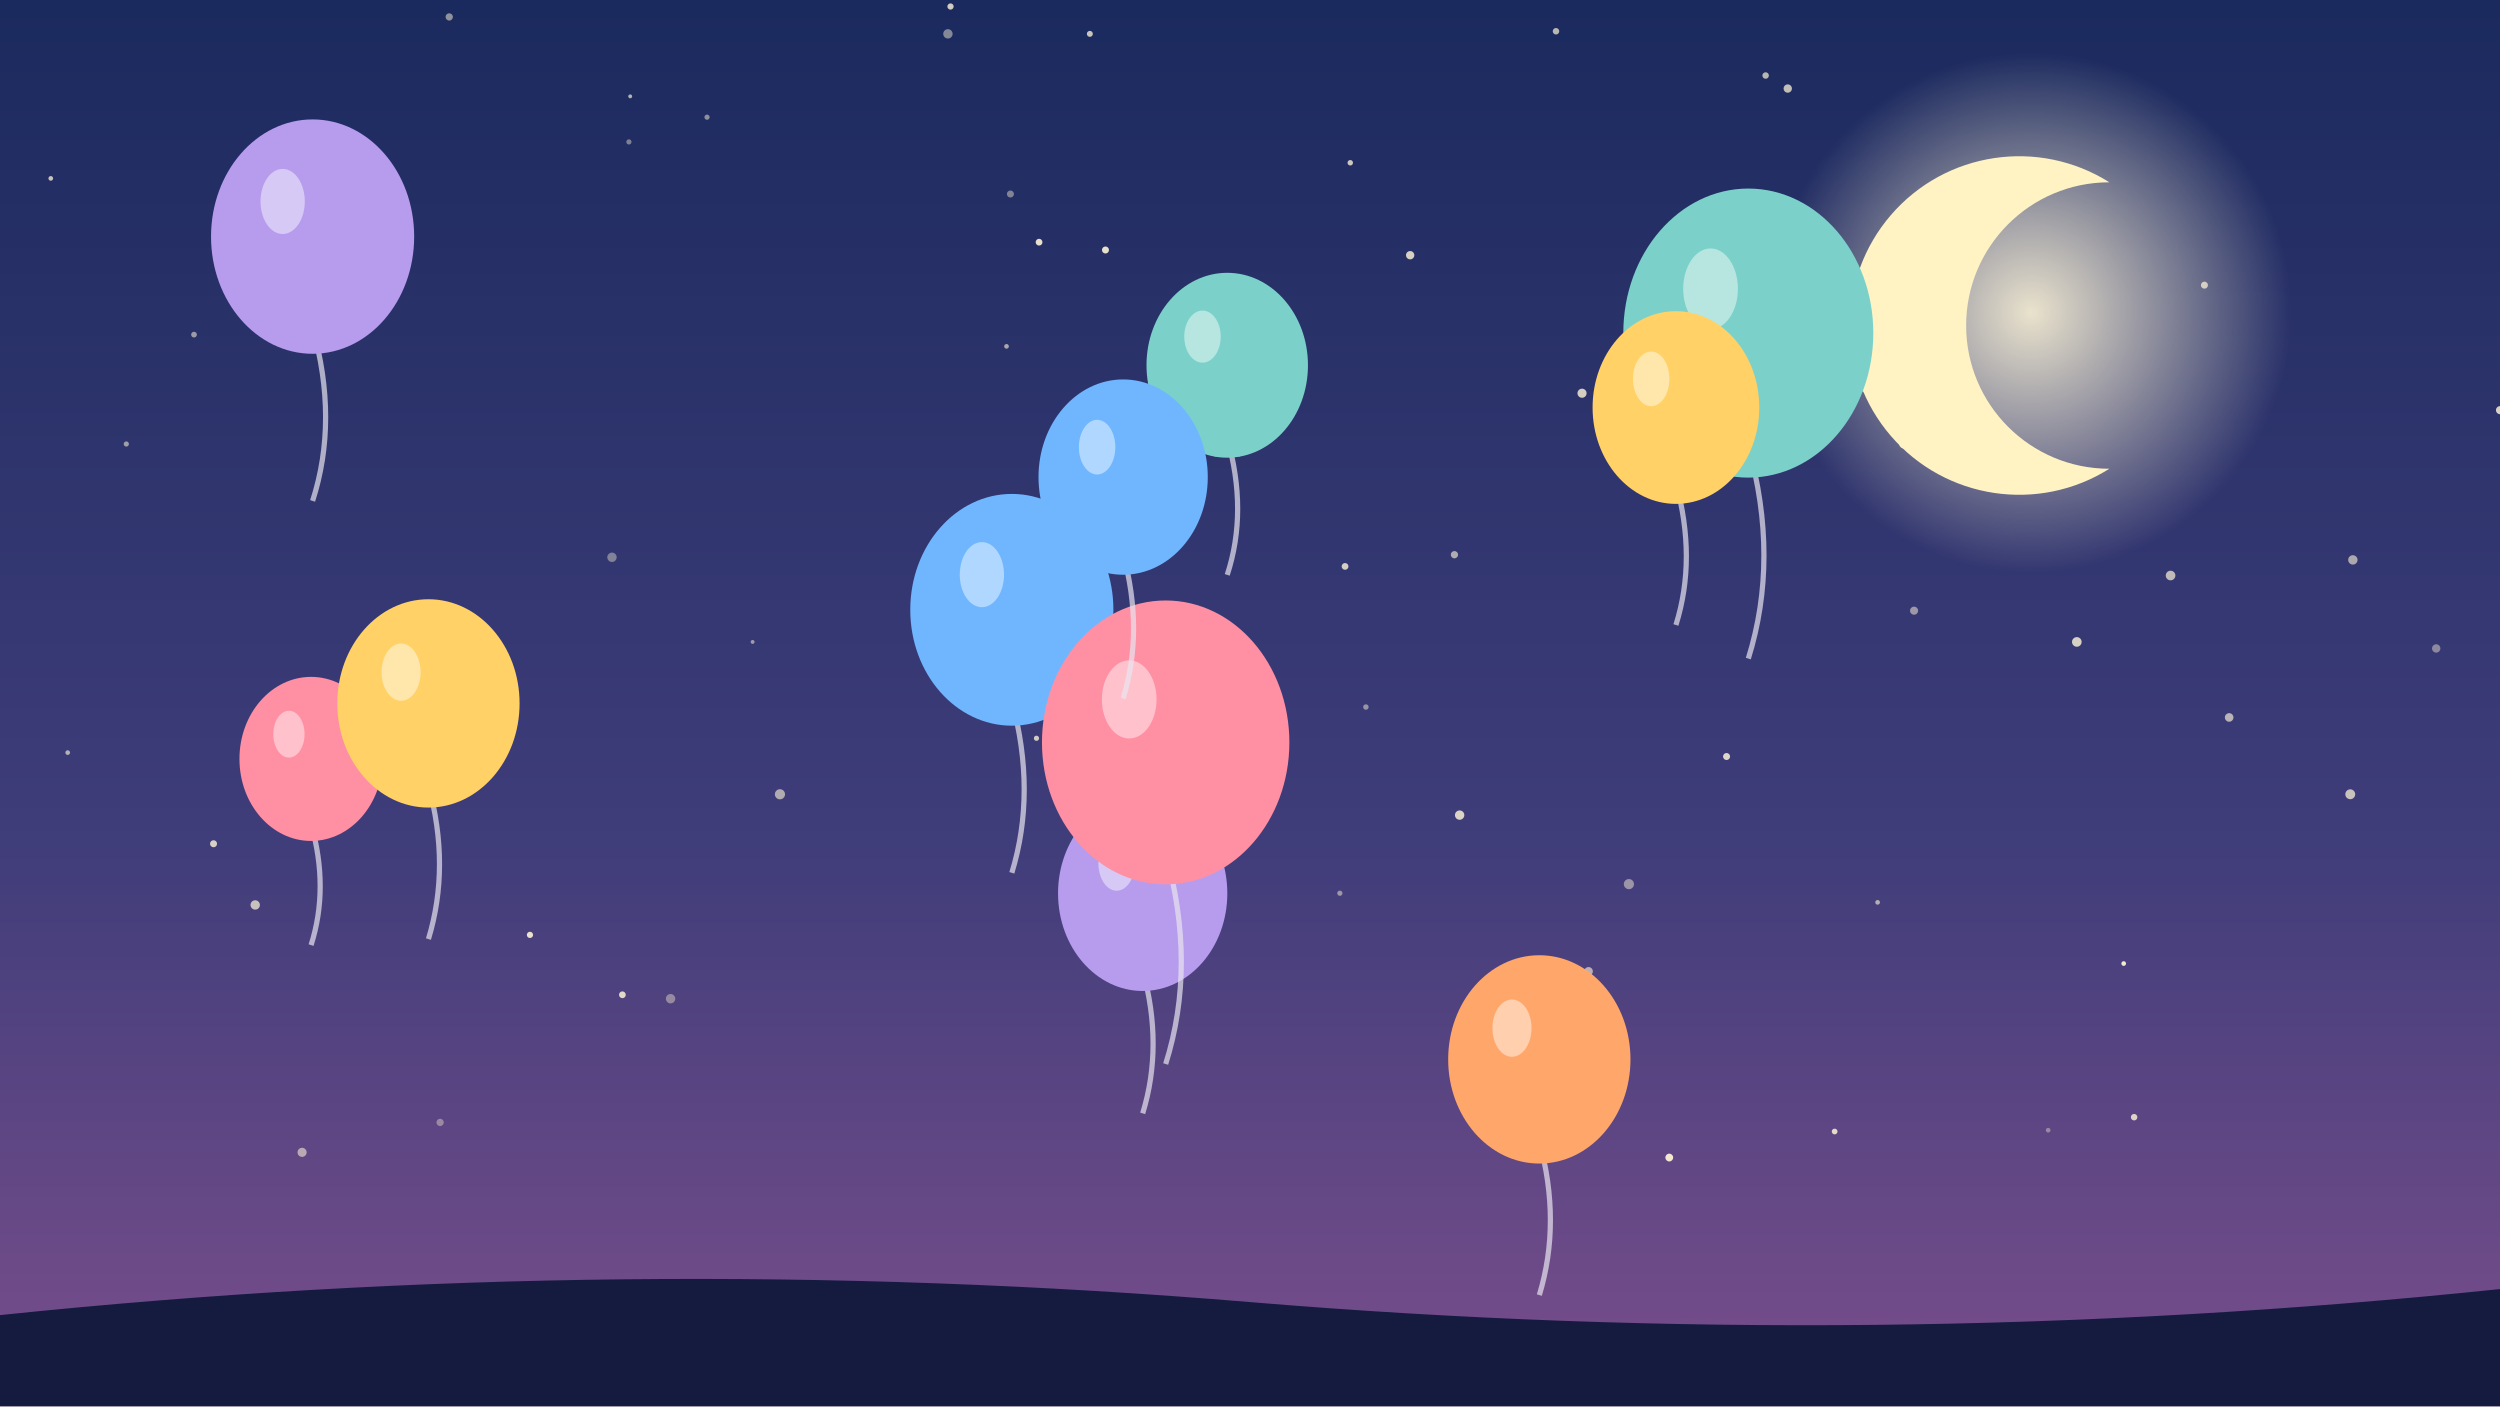
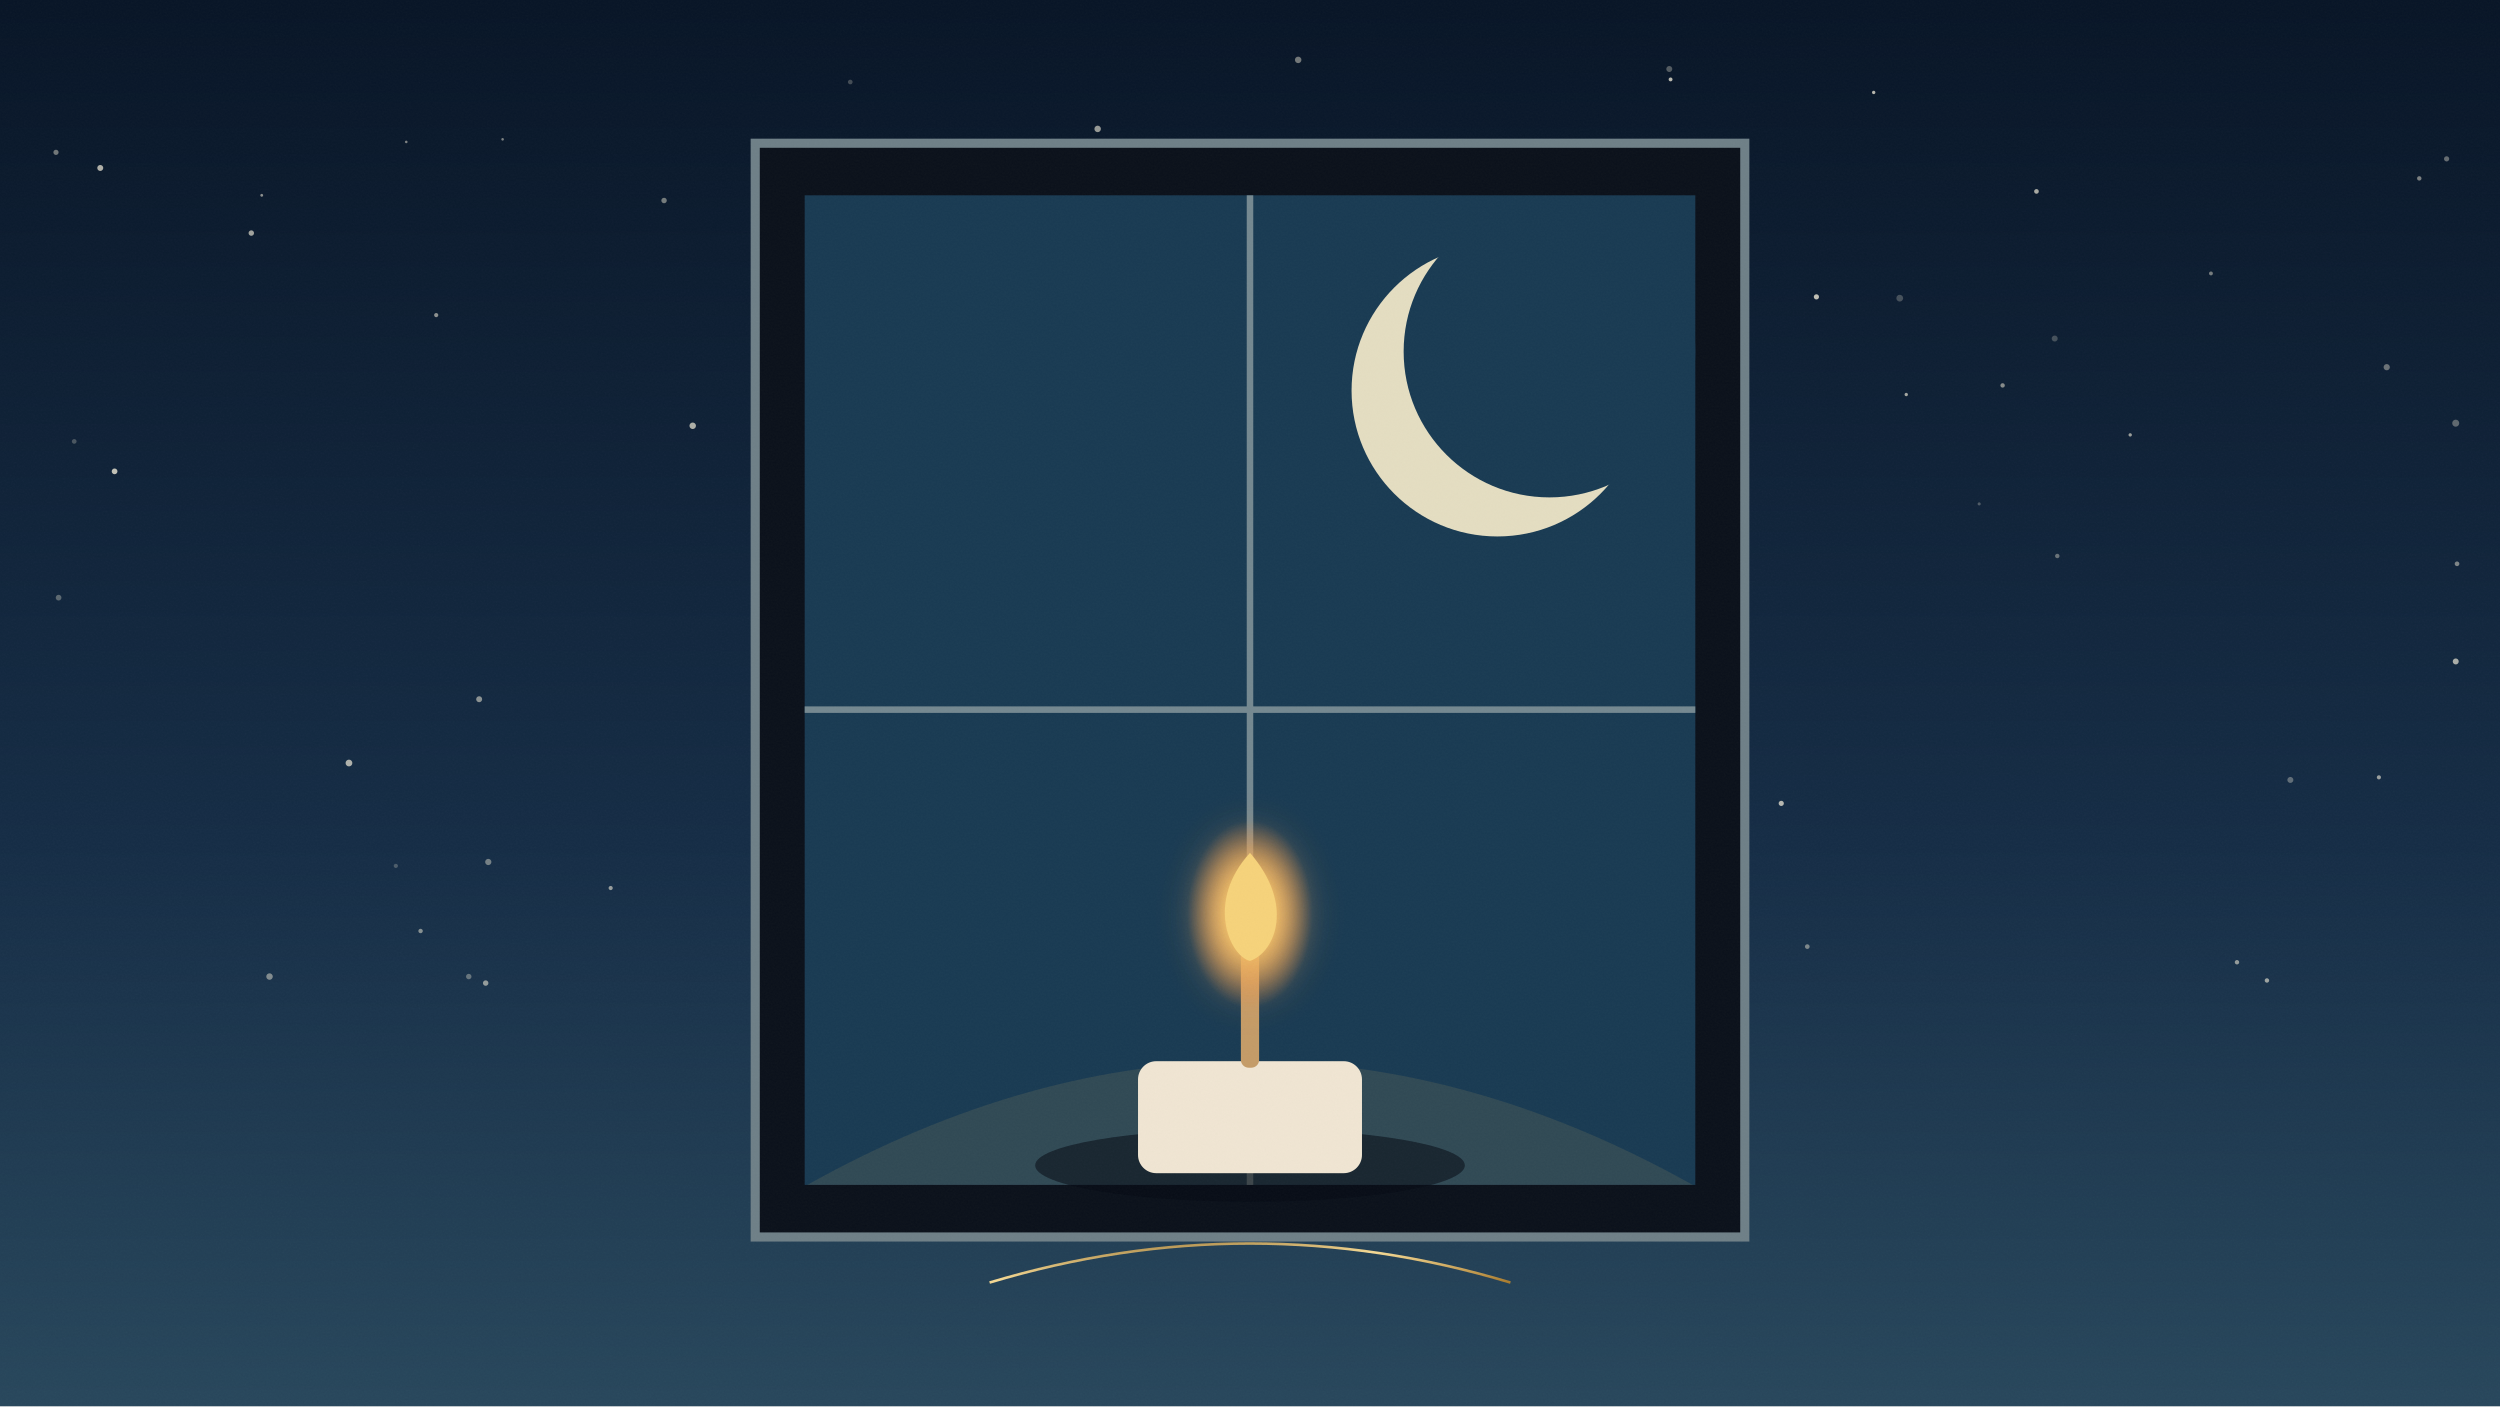
<svg xmlns="http://www.w3.org/2000/svg" viewBox="0 0 1920 1080">
  <defs>
-     <linearGradient id="night1" x1="0" y1="0" x2="0" y2="1">
-       <stop offset="0" stop-color="#1B2A5E" />
-       <stop offset="0.6" stop-color="#3F3D7A" />
-       <stop offset="1" stop-color="#7A4E8C" />
+     <filter id="grain" x="-10%" y="-10%" width="120%" height="120%">
+       <feTurbulence type="fractalNoise" baseFrequency=".72" numOctaves="3" seed="12" />
+       <feColorMatrix type="saturate" values="0" />
+     </filter>
+     <filter id="soft" x="-80%" y="-80%" width="260%" height="260%">
+       <feGaussianBlur stdDeviation="28" />
+     </filter>
+     <filter id="glow" x="-120%" y="-120%" width="340%" height="340%">
+       <feGaussianBlur stdDeviation="13" result="b" />
+       <feMerge>
+         <feMergeNode in="b" />
+         <feMergeNode in="SourceGraphic" />
+       </feMerge>
+     </filter>
+     <linearGradient id="gold" x1="0" y1="0" x2="1" y2="1">
+       <stop offset="0" stop-color="#8D6828" />
+       <stop offset=".48" stop-color="#F5D994" />
+       <stop offset="1" stop-color="#A97B2D" />
    </linearGradient>
-     <radialGradient id="moong">
-       <stop offset="0" stop-color="#FFF6D8" stop-opacity="0.9" />
-       <stop offset="1" stop-color="#FFF6D8" stop-opacity="0" />
+     <linearGradient id="bNight" x1="0" y1="0" x2="0" y2="1">
+       <stop stop-color="#071426" />
+       <stop offset=".6" stop-color="#142C45" />
+       <stop offset="1" stop-color="#27465B" />
+     </linearGradient>
+     <radialGradient id="flame">
+       <stop stop-color="#FFF7CF" />
+       <stop offset=".3" stop-color="#F4C66C" />
+       <stop offset="1" stop-color="#E38945" stop-opacity="0" />
    </radialGradient>
  </defs>
-   <rect width="1920" height="1080" fill="url(#night1)" />
-   <circle cx="1275" cy="297" r="2.3" fill="#FFF6D8" opacity="0.86" />
-   <circle cx="1382" cy="270" r="2.3" fill="#FFF6D8" opacity="0.60" />
-   <circle cx="773" cy="266" r="1.8" fill="#FFF6D8" opacity="0.60" />
-   <circle cx="1805" cy="610" r="3.8" fill="#FFF6D8" opacity="0.72" />
-   <circle cx="578" cy="493" r="1.5" fill="#FFF6D8" opacity="0.52" />
-   <circle cx="825" cy="522" r="3.1" fill="#FFF6D8" opacity="0.63" />
-   <circle cx="849" cy="192" r="2.7" fill="#FFF6D8" opacity="0.89" />
-   <circle cx="1528" cy="153" r="1.7" fill="#FFF6D8" opacity="0.66" />
-   <circle cx="1215" cy="302" r="3.5" fill="#FFF6D8" opacity="0.80" />
-   <circle cx="1292" cy="202" r="2.0" fill="#FFF6D8" opacity="0.36" />
-   <circle cx="470" cy="428" r="3.6" fill="#FFF6D8" opacity="0.39" />
-   <circle cx="796" cy="567" r="2.0" fill="#FFF6D8" opacity="0.77" />
-   <circle cx="949" cy="220" r="3.1" fill="#FFF6D8" opacity="0.35" />
-   <circle cx="1442" cy="693" r="1.8" fill="#FFF6D8" opacity="0.61" />
-   <circle cx="338" cy="862" r="2.8" fill="#FFF6D8" opacity="0.38" />
-   <circle cx="478" cy="764" r="2.6" fill="#FFF6D8" opacity="0.83" />
-   <circle cx="1282" cy="889" r="3.0" fill="#FFF6D8" opacity="0.92" />
-   <circle cx="1712" cy="551" r="3.3" fill="#FFF6D8" opacity="0.65" />
-   <circle cx="1595" cy="493" r="3.7" fill="#FFF6D8" opacity="0.80" />
-   <circle cx="911" cy="233" r="2.1" fill="#FFF6D8" opacity="0.73" />
-   <circle cx="1470" cy="469" r="3.1" fill="#FFF6D8" opacity="0.51" />
-   <circle cx="149" cy="257" r="2.2" fill="#FFF6D8" opacity="0.54" />
-   <circle cx="1037" cy="125" r="2.1" fill="#FFF6D8" opacity="0.77" />
-   <circle cx="1356" cy="58" r="2.5" fill="#FFF6D8" opacity="0.68" />
-   <circle cx="798" cy="186" r="2.6" fill="#FFF6D8" opacity="0.89" />
-   <circle cx="1121" cy="626" r="3.6" fill="#FFF6D8" opacity="0.81" />
-   <circle cx="730" cy="5" r="2.4" fill="#FFF6D8" opacity="0.80" />
-   <circle cx="1639" cy="858" r="2.5" fill="#FFF6D8" opacity="0.80" />
-   <circle cx="1049" cy="543" r="2.1" fill="#FFF6D8" opacity="0.48" />
-   <circle cx="837" cy="26" r="2.3" fill="#FFF6D8" opacity="0.76" />
-   <circle cx="776" cy="149" r="2.7" fill="#FFF6D8" opacity="0.43" />
-   <circle cx="1195" cy="24" r="2.5" fill="#FFF6D8" opacity="0.69" />
-   <circle cx="52" cy="578" r="1.8" fill="#FFF6D8" opacity="0.63" />
-   <circle cx="97" cy="341" r="2.0" fill="#FFF6D8" opacity="0.55" />
-   <circle cx="1462" cy="341" r="3.4" fill="#FFF6D8" opacity="0.85" />
-   <circle cx="484" cy="74" r="1.5" fill="#FFF6D8" opacity="0.67" />
-   <circle cx="1920" cy="315" r="3.1" fill="#FFF6D8" opacity="0.82" />
-   <circle cx="1251" cy="679" r="3.9" fill="#FFF6D8" opacity="0.47" />
-   <circle cx="39" cy="137" r="1.8" fill="#FFF6D8" opacity="0.75" />
-   <circle cx="1083" cy="196" r="3.2" fill="#FFF6D8" opacity="0.81" />
-   <circle cx="322" cy="547" r="3.4" fill="#FFF6D8" opacity="0.42" />
-   <circle cx="1573" cy="868" r="1.8" fill="#FFF6D8" opacity="0.37" />
-   <circle cx="599" cy="610" r="3.9" fill="#FFF6D8" opacity="0.59" />
-   <circle cx="1373" cy="68" r="3.2" fill="#FFF6D8" opacity="0.73" />
-   <circle cx="196" cy="695" r="3.6" fill="#FFF6D8" opacity="0.71" />
-   <circle cx="232" cy="885" r="3.5" fill="#FFF6D8" opacity="0.56" />
-   <circle cx="822" cy="334" r="2.8" fill="#FFF6D8" opacity="0.55" />
-   <circle cx="1631" cy="740" r="1.8" fill="#FFF6D8" opacity="0.93" />
-   <circle cx="1220" cy="746" r="3.3" fill="#FFF6D8" opacity="0.61" />
-   <circle cx="1409" cy="869" r="2.2" fill="#FFF6D8" opacity="0.83" />
-   <circle cx="1033" cy="435" r="2.6" fill="#FFF6D8" opacity="0.79" />
-   <circle cx="515" cy="767" r="3.6" fill="#FFF6D8" opacity="0.40" />
-   <circle cx="1693" cy="219" r="2.7" fill="#FFF6D8" opacity="0.72" />
-   <circle cx="728" cy="26" r="3.6" fill="#FFF6D8" opacity="0.46" />
-   <circle cx="407" cy="718" r="2.4" fill="#FFF6D8" opacity="0.88" />
-   <circle cx="1346" cy="249" r="1.5" fill="#FFF6D8" opacity="0.92" />
-   <circle cx="164" cy="648" r="2.7" fill="#FFF6D8" opacity="0.80" />
-   <circle cx="1326" cy="581" r="2.7" fill="#FFF6D8" opacity="0.83" />
-   <circle cx="179" cy="199" r="3.2" fill="#FFF6D8" opacity="0.53" />
-   <circle cx="1117" cy="426" r="2.8" fill="#FFF6D8" opacity="0.61" />
-   <circle cx="1432" cy="298" r="3.3" fill="#FFF6D8" opacity="0.51" />
-   <circle cx="483" cy="109" r="2.0" fill="#FFF6D8" opacity="0.42" />
-   <circle cx="1029" cy="686" r="2.0" fill="#FFF6D8" opacity="0.48" />
-   <circle cx="930" cy="652" r="3.9" fill="#FFF6D8" opacity="0.66" />
-   <circle cx="543" cy="90" r="2.0" fill="#FFF6D8" opacity="0.49" />
-   <circle cx="345" cy="13" r="2.8" fill="#FFF6D8" opacity="0.51" />
-   <circle cx="1871" cy="498" r="3.2" fill="#FFF6D8" opacity="0.43" />
-   <circle cx="1667" cy="442" r="3.7" fill="#FFF6D8" opacity="0.69" />
-   <circle cx="901" cy="396" r="2.0" fill="#FFF6D8" opacity="0.38" />
-   <circle cx="1807" cy="430" r="3.6" fill="#FFF6D8" opacity="0.59" />
-   <circle cx="1560" cy="240" r="200" fill="url(#moong)" />
-   <path d="M1620,140 A130,130 0 1,0 1620,360 A105,105 0 1,1 1620,140 Z" fill="#FFF3C4" />
-   <g transform="translate(238.8986,582.8453)">
-     <path d="M0,50 Q14,99 0,143" stroke="#E8E4F0" stroke-width="4" fill="none" opacity="0.7" />
-     <ellipse rx="55" ry="63" fill="#FF8FA3" />
-     <ellipse cx="-17" cy="-19" rx="12" ry="18" fill="#FFFFFF" opacity="0.45" />
-     <path d="M-9,62 L0,47 L9,62 Z" fill="#FF8FA3" />
+   <rect width="1920" height="1080" fill="url(#bNight)" />
+   <circle cx="386" cy="107" r="1.0" fill="#E9E4D2" opacity="0.51" />
+   <circle cx="88" cy="362" r="2.2" fill="#E9E4D2" opacity="0.82" />
+   <circle cx="1233" cy="120" r="0.9" fill="#E9E4D2" opacity="0.42" />
+   <circle cx="1283" cy="61" r="1.5" fill="#E9E4D2" opacity="0.79" />
+   <circle cx="1068" cy="169" r="2.0" fill="#E9E4D2" opacity="0.36" />
+   <circle cx="1698" cy="210" r="1.5" fill="#E9E4D2" opacity="0.48" />
+   <circle cx="1368" cy="617" r="2.0" fill="#E9E4D2" opacity="0.76" />
+   <circle cx="268" cy="586" r="2.6" fill="#E9E4D2" opacity="0.73" />
+   <circle cx="1833" cy="282" r="2.4" fill="#E9E4D2" opacity="0.42" />
+   <circle cx="1054" cy="566" r="1.7" fill="#E9E4D2" opacity="0.28" />
+   <circle cx="1887" cy="433" r="1.8" fill="#E9E4D2" opacity="0.50" />
+   <circle cx="747" cy="124" r="0.9" fill="#E9E4D2" opacity="0.50" />
+   <circle cx="193" cy="179" r="2.1" fill="#E9E4D2" opacity="0.67" />
+   <circle cx="653" cy="63" r="1.8" fill="#E9E4D2" opacity="0.26" />
+   <circle cx="304" cy="665" r="1.6" fill="#E9E4D2" opacity="0.26" />
+   <circle cx="360" cy="750" r="2.1" fill="#E9E4D2" opacity="0.37" />
+   <circle cx="1395" cy="228" r="2.0" fill="#E9E4D2" opacity="0.81" />
+   <circle cx="469" cy="682" r="1.6" fill="#E9E4D2" opacity="0.61" />
+   <circle cx="1538" cy="296" r="1.7" fill="#E9E4D2" opacity="0.55" />
+   <circle cx="375" cy="662" r="2.4" fill="#E9E4D2" opacity="0.45" />
+   <circle cx="45" cy="459" r="2.2" fill="#E9E4D2" opacity="0.35" />
+   <circle cx="77" cy="129" r="2.3" fill="#E9E4D2" opacity="0.74" />
+   <circle cx="674" cy="688" r="2.7" fill="#E9E4D2" opacity="0.29" />
+   <circle cx="1718" cy="739" r="1.7" fill="#E9E4D2" opacity="0.59" />
+   <circle cx="1113" cy="242" r="1.3" fill="#E9E4D2" opacity="0.33" />
+   <circle cx="810" cy="578" r="1.4" fill="#E9E4D2" opacity="0.67" />
+   <circle cx="57" cy="339" r="1.8" fill="#E9E4D2" opacity="0.27" />
+   <circle cx="373" cy="755" r="2.1" fill="#E9E4D2" opacity="0.59" />
+   <circle cx="622" cy="637" r="1.0" fill="#E9E4D2" opacity="0.52" />
+   <circle cx="1080" cy="478" r="0.9" fill="#E9E4D2" opacity="0.51" />
+   <circle cx="1459" cy="229" r="2.6" fill="#E9E4D2" opacity="0.26" />
+   <circle cx="335" cy="242" r="1.6" fill="#E9E4D2" opacity="0.58" />
+   <circle cx="1858" cy="137" r="1.7" fill="#E9E4D2" opacity="0.50" />
+   <circle cx="207" cy="750" r="2.5" fill="#E9E4D2" opacity="0.50" />
+   <circle cx="1886" cy="325" r="2.7" fill="#E9E4D2" opacity="0.37" />
+   <circle cx="368" cy="537" r="2.3" fill="#E9E4D2" opacity="0.56" />
+   <circle cx="1759" cy="599" r="2.3" fill="#E9E4D2" opacity="0.36" />
+   <circle cx="843" cy="99" r="2.5" fill="#E9E4D2" opacity="0.63" />
+   <circle cx="997" cy="46" r="2.5" fill="#E9E4D2" opacity="0.47" />
+   <circle cx="43" cy="117" r="2.0" fill="#E9E4D2" opacity="0.46" />
+   <circle cx="323" cy="715" r="1.7" fill="#E9E4D2" opacity="0.53" />
+   <circle cx="637" cy="521" r="1.4" fill="#E9E4D2" opacity="0.78" />
+   <circle cx="1827" cy="597" r="1.6" fill="#E9E4D2" opacity="0.63" />
+   <circle cx="1065" cy="430" r="0.9" fill="#E9E4D2" opacity="0.68" />
+   <circle cx="622" cy="409" r="1.7" fill="#E9E4D2" opacity="0.46" />
+   <circle cx="1580" cy="427" r="1.7" fill="#E9E4D2" opacity="0.41" />
+   <circle cx="1282" cy="53" r="2.3" fill="#E9E4D2" opacity="0.33" />
+   <circle cx="588" cy="419" r="1.2" fill="#E9E4D2" opacity="0.44" />
+   <circle cx="1388" cy="727" r="1.8" fill="#E9E4D2" opacity="0.48" />
+   <circle cx="719" cy="486" r="2.8" fill="#E9E4D2" opacity="0.46" />
+   <circle cx="1294" cy="126" r="0.9" fill="#E9E4D2" opacity="0.57" />
+   <circle cx="977" cy="366" r="2.4" fill="#E9E4D2" opacity="0.71" />
+   <circle cx="1578" cy="260" r="2.3" fill="#E9E4D2" opacity="0.26" />
+   <circle cx="1520" cy="387" r="1.2" fill="#E9E4D2" opacity="0.29" />
+   <circle cx="1105" cy="120" r="1.4" fill="#E9E4D2" opacity="0.55" />
+   <circle cx="718" cy="332" r="2.7" fill="#E9E4D2" opacity="0.35" />
+   <circle cx="1059" cy="290" r="1.0" fill="#E9E4D2" opacity="0.29" />
+   <circle cx="695" cy="231" r="1.0" fill="#E9E4D2" opacity="0.35" />
+   <circle cx="1564" cy="147" r="1.8" fill="#E9E4D2" opacity="0.71" />
+   <circle cx="1092" cy="719" r="1.8" fill="#E9E4D2" opacity="0.43" />
+   <circle cx="1741" cy="753" r="1.7" fill="#E9E4D2" opacity="0.64" />
+   <circle cx="532" cy="327" r="2.5" fill="#E9E4D2" opacity="0.72" />
+   <circle cx="1464" cy="303" r="1.3" fill="#E9E4D2" opacity="0.69" />
+   <circle cx="1886" cy="508" r="2.3" fill="#E9E4D2" opacity="0.71" />
+   <circle cx="312" cy="109" r="1.0" fill="#E9E4D2" opacity="0.52" />
+   <circle cx="510" cy="154" r="2.1" fill="#E9E4D2" opacity="0.48" />
+   <circle cx="674" cy="462" r="2.1" fill="#E9E4D2" opacity="0.47" />
+   <circle cx="1636" cy="334" r="1.3" fill="#E9E4D2" opacity="0.64" />
+   <circle cx="1879" cy="122" r="2.0" fill="#E9E4D2" opacity="0.41" />
+   <circle cx="201" cy="150" r="1.1" fill="#E9E4D2" opacity="0.58" />
+   <circle cx="864" cy="161" r="0.9" fill="#E9E4D2" opacity="0.45" />
+   <circle cx="1439" cy="71" r="1.3" fill="#E9E4D2" opacity="0.78" />
+   <path d="M580 110 H1340 V950 H580Z" fill="#0A101A" stroke="#6E7F87" stroke-width="7" />
+   <rect x="618" y="150" width="684" height="760" fill="#183A52" />
+   <path d="M960 150V910M618 545H1302" stroke="#748890" stroke-width="5" />
+   <path d="M620 910 Q960 720 1300 910Z" fill="#E8B963" opacity=".12" />
+   <circle cx="1150" cy="300" r="112" fill="#F5EACB" opacity=".92" />
+   <circle cx="1190" cy="270" r="112" fill="#183A52" />
+   <g transform="translate(960 820)">
+     <ellipse cy="75" rx="165" ry="28" fill="#030913" opacity=".55" />
+     <rect x="-86" y="-5" width="172" height="86" rx="14" fill="#F0E5D2" />
+     <rect x="-7" y="-98" width="14" height="98" rx="6" fill="#C49B67" />
+     <ellipse cy="-118" rx="48" ry="72" fill="url(#flame)" filter="url(#glow)" />
+     <path d="M0-165 C-34-128-16-86 0-82 C20-89 34-126 0-165Z" fill="#F6D27A" />
  </g>
-   <g transform="translate(329.0371,540.2173)">
-     <path d="M0,63 Q17,125 0,181" stroke="#E8E4F0" stroke-width="4" fill="none" opacity="0.7" />
-     <ellipse rx="70" ry="80" fill="#FFD166" />
-     <ellipse cx="-21" cy="-24" rx="15" ry="22" fill="#FFFFFF" opacity="0.45" />
-     <path d="M-11,78 L0,60 L11,78 Z" fill="#FFD166" />
-   </g>
-   <g transform="translate(1342.702,255.809)">
-     <path d="M0,87 Q24,173 0,250" stroke="#E8E4F0" stroke-width="4" fill="none" opacity="0.7" />
-     <ellipse rx="96" ry="111" fill="#7BD1C9" />
-     <ellipse cx="-29" cy="-34" rx="21" ry="31" fill="#FFFFFF" opacity="0.45" />
-     <path d="M-15,108 L0,83 L15,108 Z" fill="#7BD1C9" />
-   </g>
-   <g transform="translate(877.5812,686.0741)">
-     <path d="M0,59 Q16,117 0,169" stroke="#E8E4F0" stroke-width="4" fill="none" opacity="0.7" />
-     <ellipse rx="65" ry="75" fill="#B79CED" />
-     <ellipse cx="-20" cy="-23" rx="14" ry="21" fill="#FFFFFF" opacity="0.45" />
-     <path d="M-10,73 L0,56 L10,73 Z" fill="#B79CED" />
-   </g>
-   <g transform="translate(777.087,468.3293)">
-     <path d="M0,70 Q19,140 0,202" stroke="#E8E4F0" stroke-width="4" fill="none" opacity="0.7" />
-     <ellipse rx="78" ry="89" fill="#6FB6FF" />
-     <ellipse cx="-23" cy="-27" rx="17" ry="25" fill="#FFFFFF" opacity="0.45" />
-     <path d="M-12,87 L0,67 L12,87 Z" fill="#6FB6FF" />
-   </g>
-   <g transform="translate(1182.2,813.62)">
-     <path d="M0,63 Q17,125 0,181" stroke="#E8E4F0" stroke-width="4" fill="none" opacity="0.7" />
-     <ellipse rx="70" ry="80" fill="#FFA76B" />
-     <ellipse cx="-21" cy="-24" rx="15" ry="22" fill="#FFFFFF" opacity="0.45" />
-     <path d="M-11,78 L0,60 L11,78 Z" fill="#FFA76B" />
-   </g>
-   <g transform="translate(895.2328,570.1638)">
-     <path d="M0,85 Q24,171 0,247" stroke="#E8E4F0" stroke-width="4" fill="none" opacity="0.7" />
-     <ellipse rx="95" ry="109" fill="#FF8FA3" />
-     <ellipse cx="-28" cy="-33" rx="21" ry="30" fill="#FFFFFF" opacity="0.45" />
-     <path d="M-15,106 L0,82 L15,106 Z" fill="#FF8FA3" />
-   </g>
-   <g transform="translate(1287.108,312.9843)">
-     <path d="M0,58 Q16,116 0,167" stroke="#E8E4F0" stroke-width="4" fill="none" opacity="0.7" />
-     <ellipse rx="64" ry="74" fill="#FFD166" />
-     <ellipse cx="-19" cy="-22" rx="14" ry="21" fill="#FFFFFF" opacity="0.45" />
-     <path d="M-10,72 L0,55 L10,72 Z" fill="#FFD166" />
-   </g>
-   <g transform="translate(942.5138,280.5165)">
-     <path d="M0,56 Q16,112 0,161" stroke="#E8E4F0" stroke-width="4" fill="none" opacity="0.7" />
-     <ellipse rx="62" ry="71" fill="#7BD1C9" />
-     <ellipse cx="-19" cy="-22" rx="14" ry="20" fill="#FFFFFF" opacity="0.45" />
-     <path d="M-10,70 L0,53 L10,70 Z" fill="#7BD1C9" />
-   </g>
-   <g transform="translate(240.0778,181.7125)">
-     <path d="M0,70 Q20,141 0,203" stroke="#E8E4F0" stroke-width="4" fill="none" opacity="0.7" />
-     <ellipse rx="78" ry="90" fill="#B79CED" />
-     <ellipse cx="-23" cy="-27" rx="17" ry="25" fill="#FFFFFF" opacity="0.45" />
-     <path d="M-13,88 L0,67 L13,88 Z" fill="#B79CED" />
-   </g>
-   <g transform="translate(862.5734,366.4059)">
-     <path d="M0,59 Q16,118 0,170" stroke="#E8E4F0" stroke-width="4" fill="none" opacity="0.7" />
-     <ellipse rx="65" ry="75" fill="#6FB6FF" />
-     <ellipse cx="-20" cy="-23" rx="14" ry="21" fill="#FFFFFF" opacity="0.45" />
-     <path d="M-10,73 L0,56 L10,73 Z" fill="#6FB6FF" />
-   </g>
-   <path d="M0,1010 Q480,960 960,1000 T1920,990 V1080 H0 Z" fill="#141B3F" />
+   <path d="M760 985 Q960 925 1160 985" fill="none" stroke="url(#gold)" stroke-width="2" />
+   <rect width="1920" height="1080" fill="#fff" opacity=".035" filter="url(#grain)" />
</svg>
